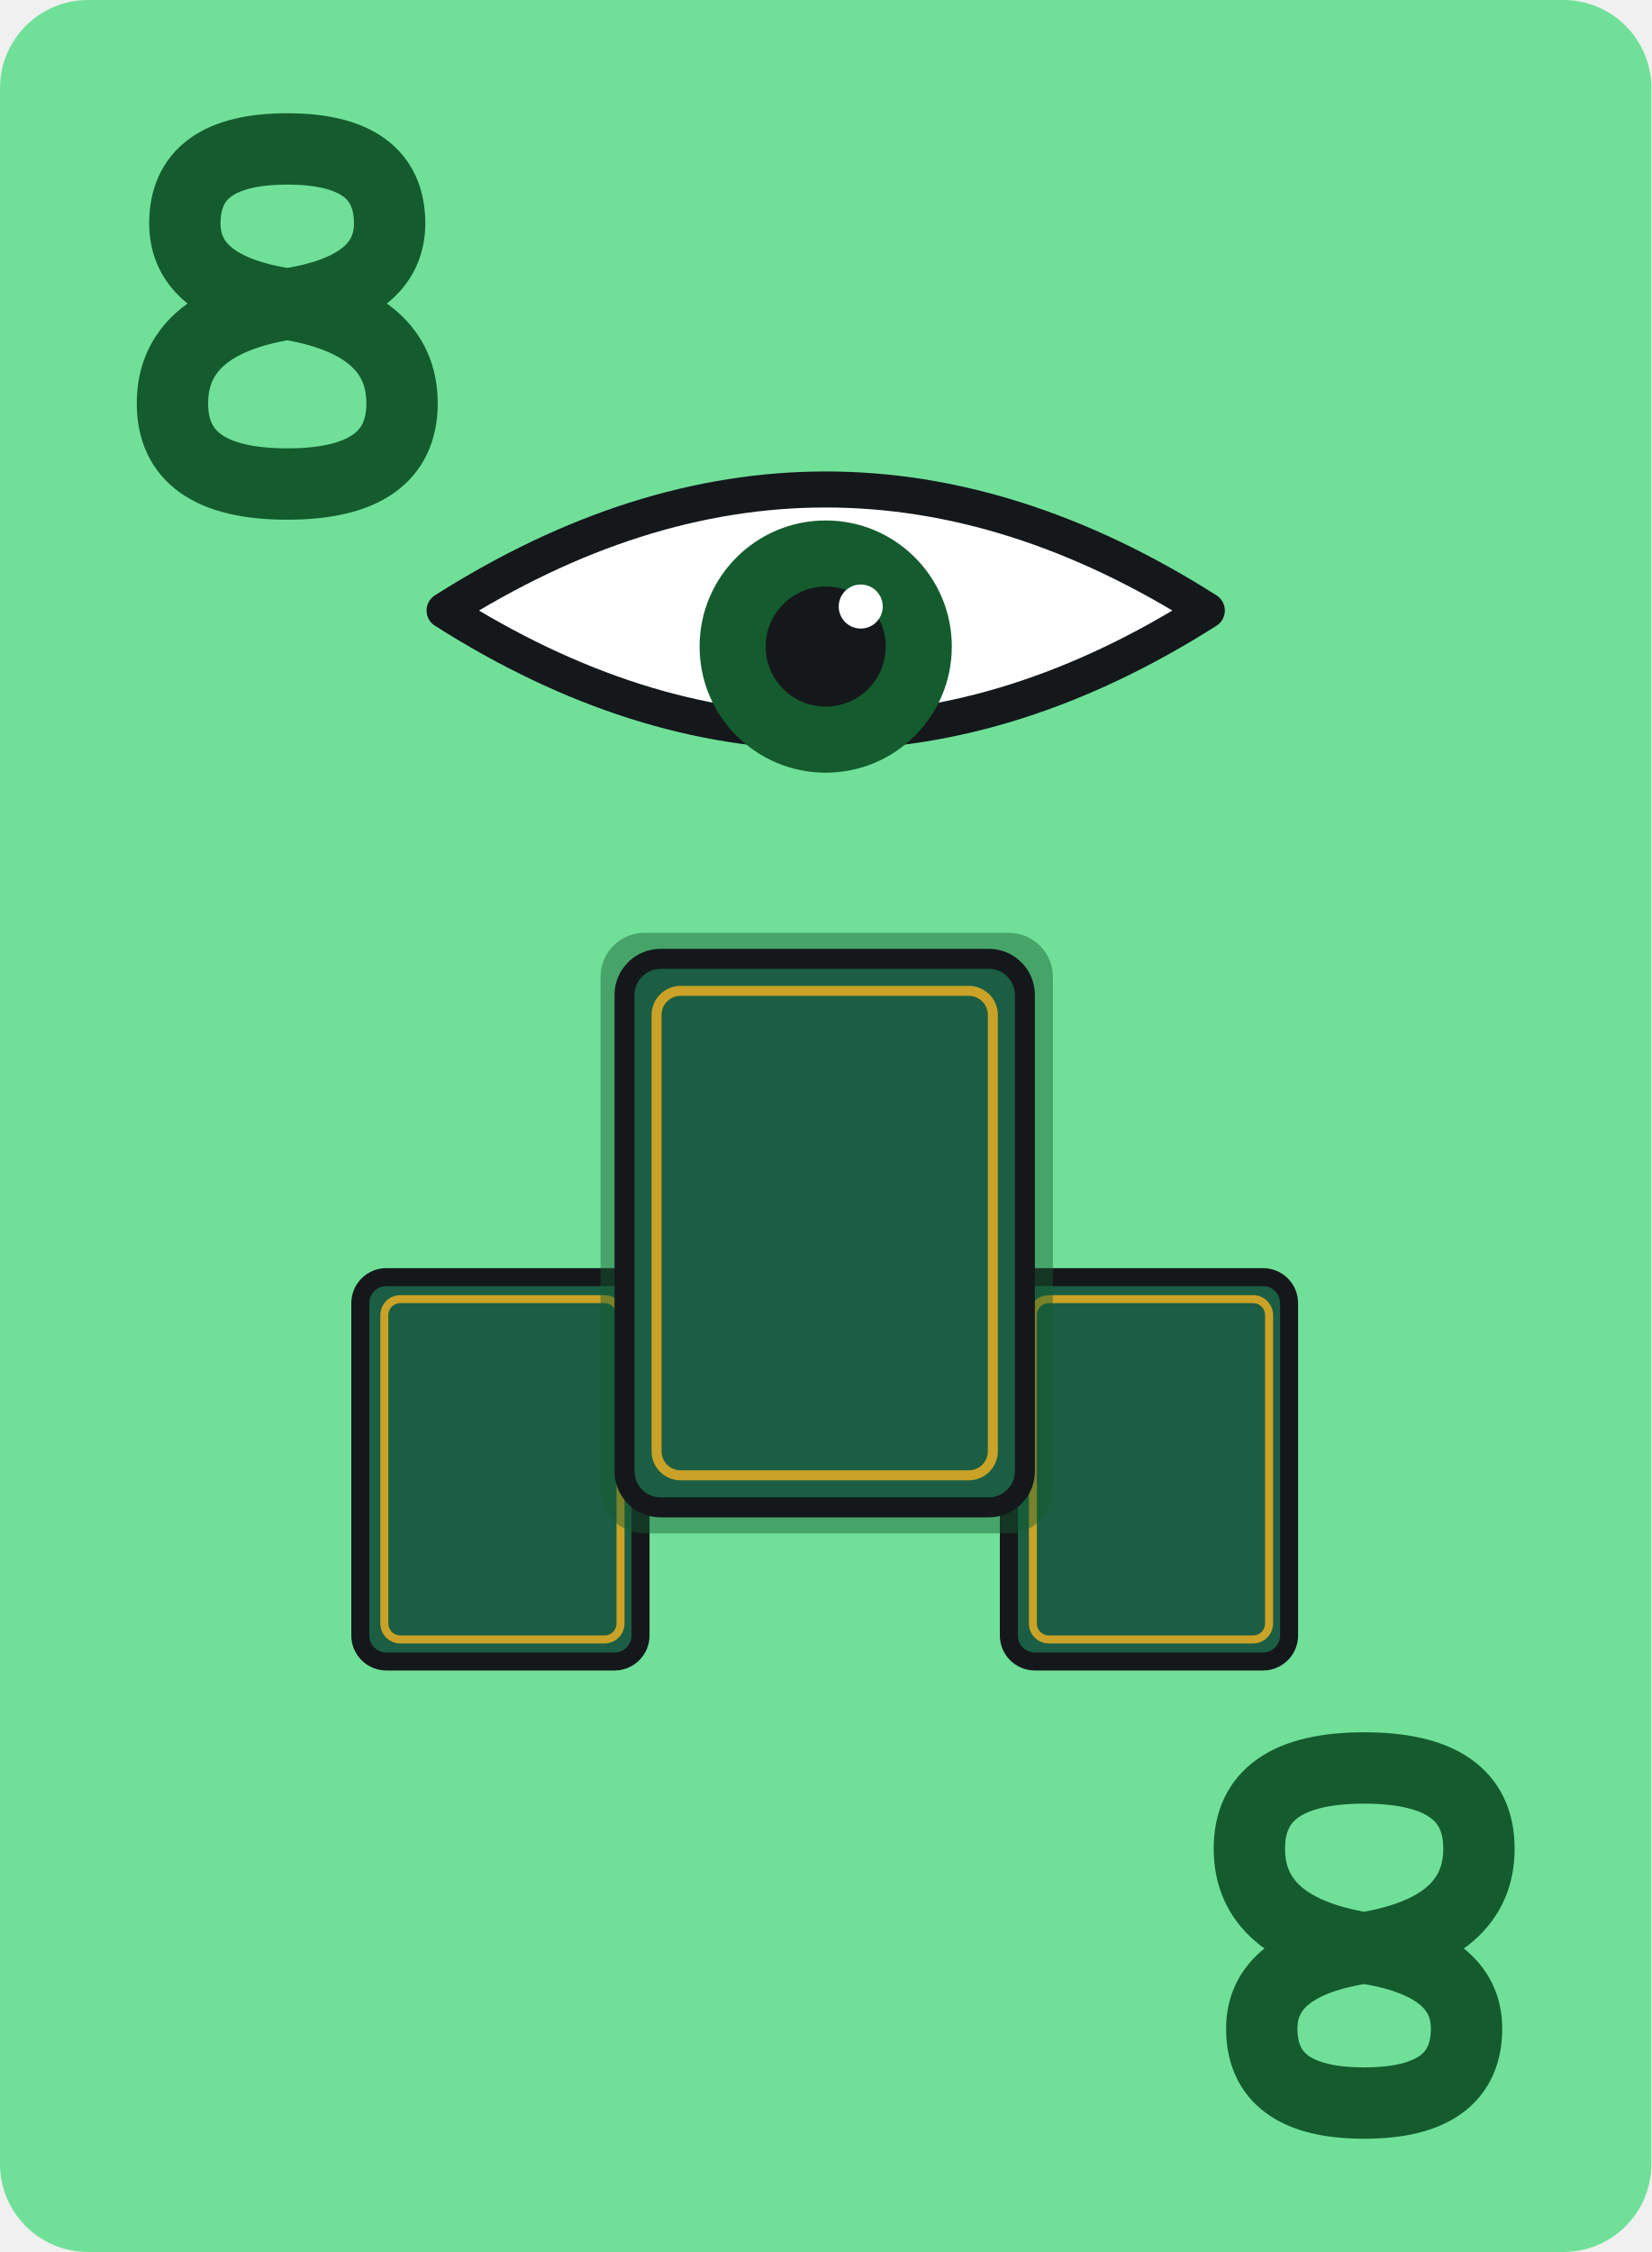
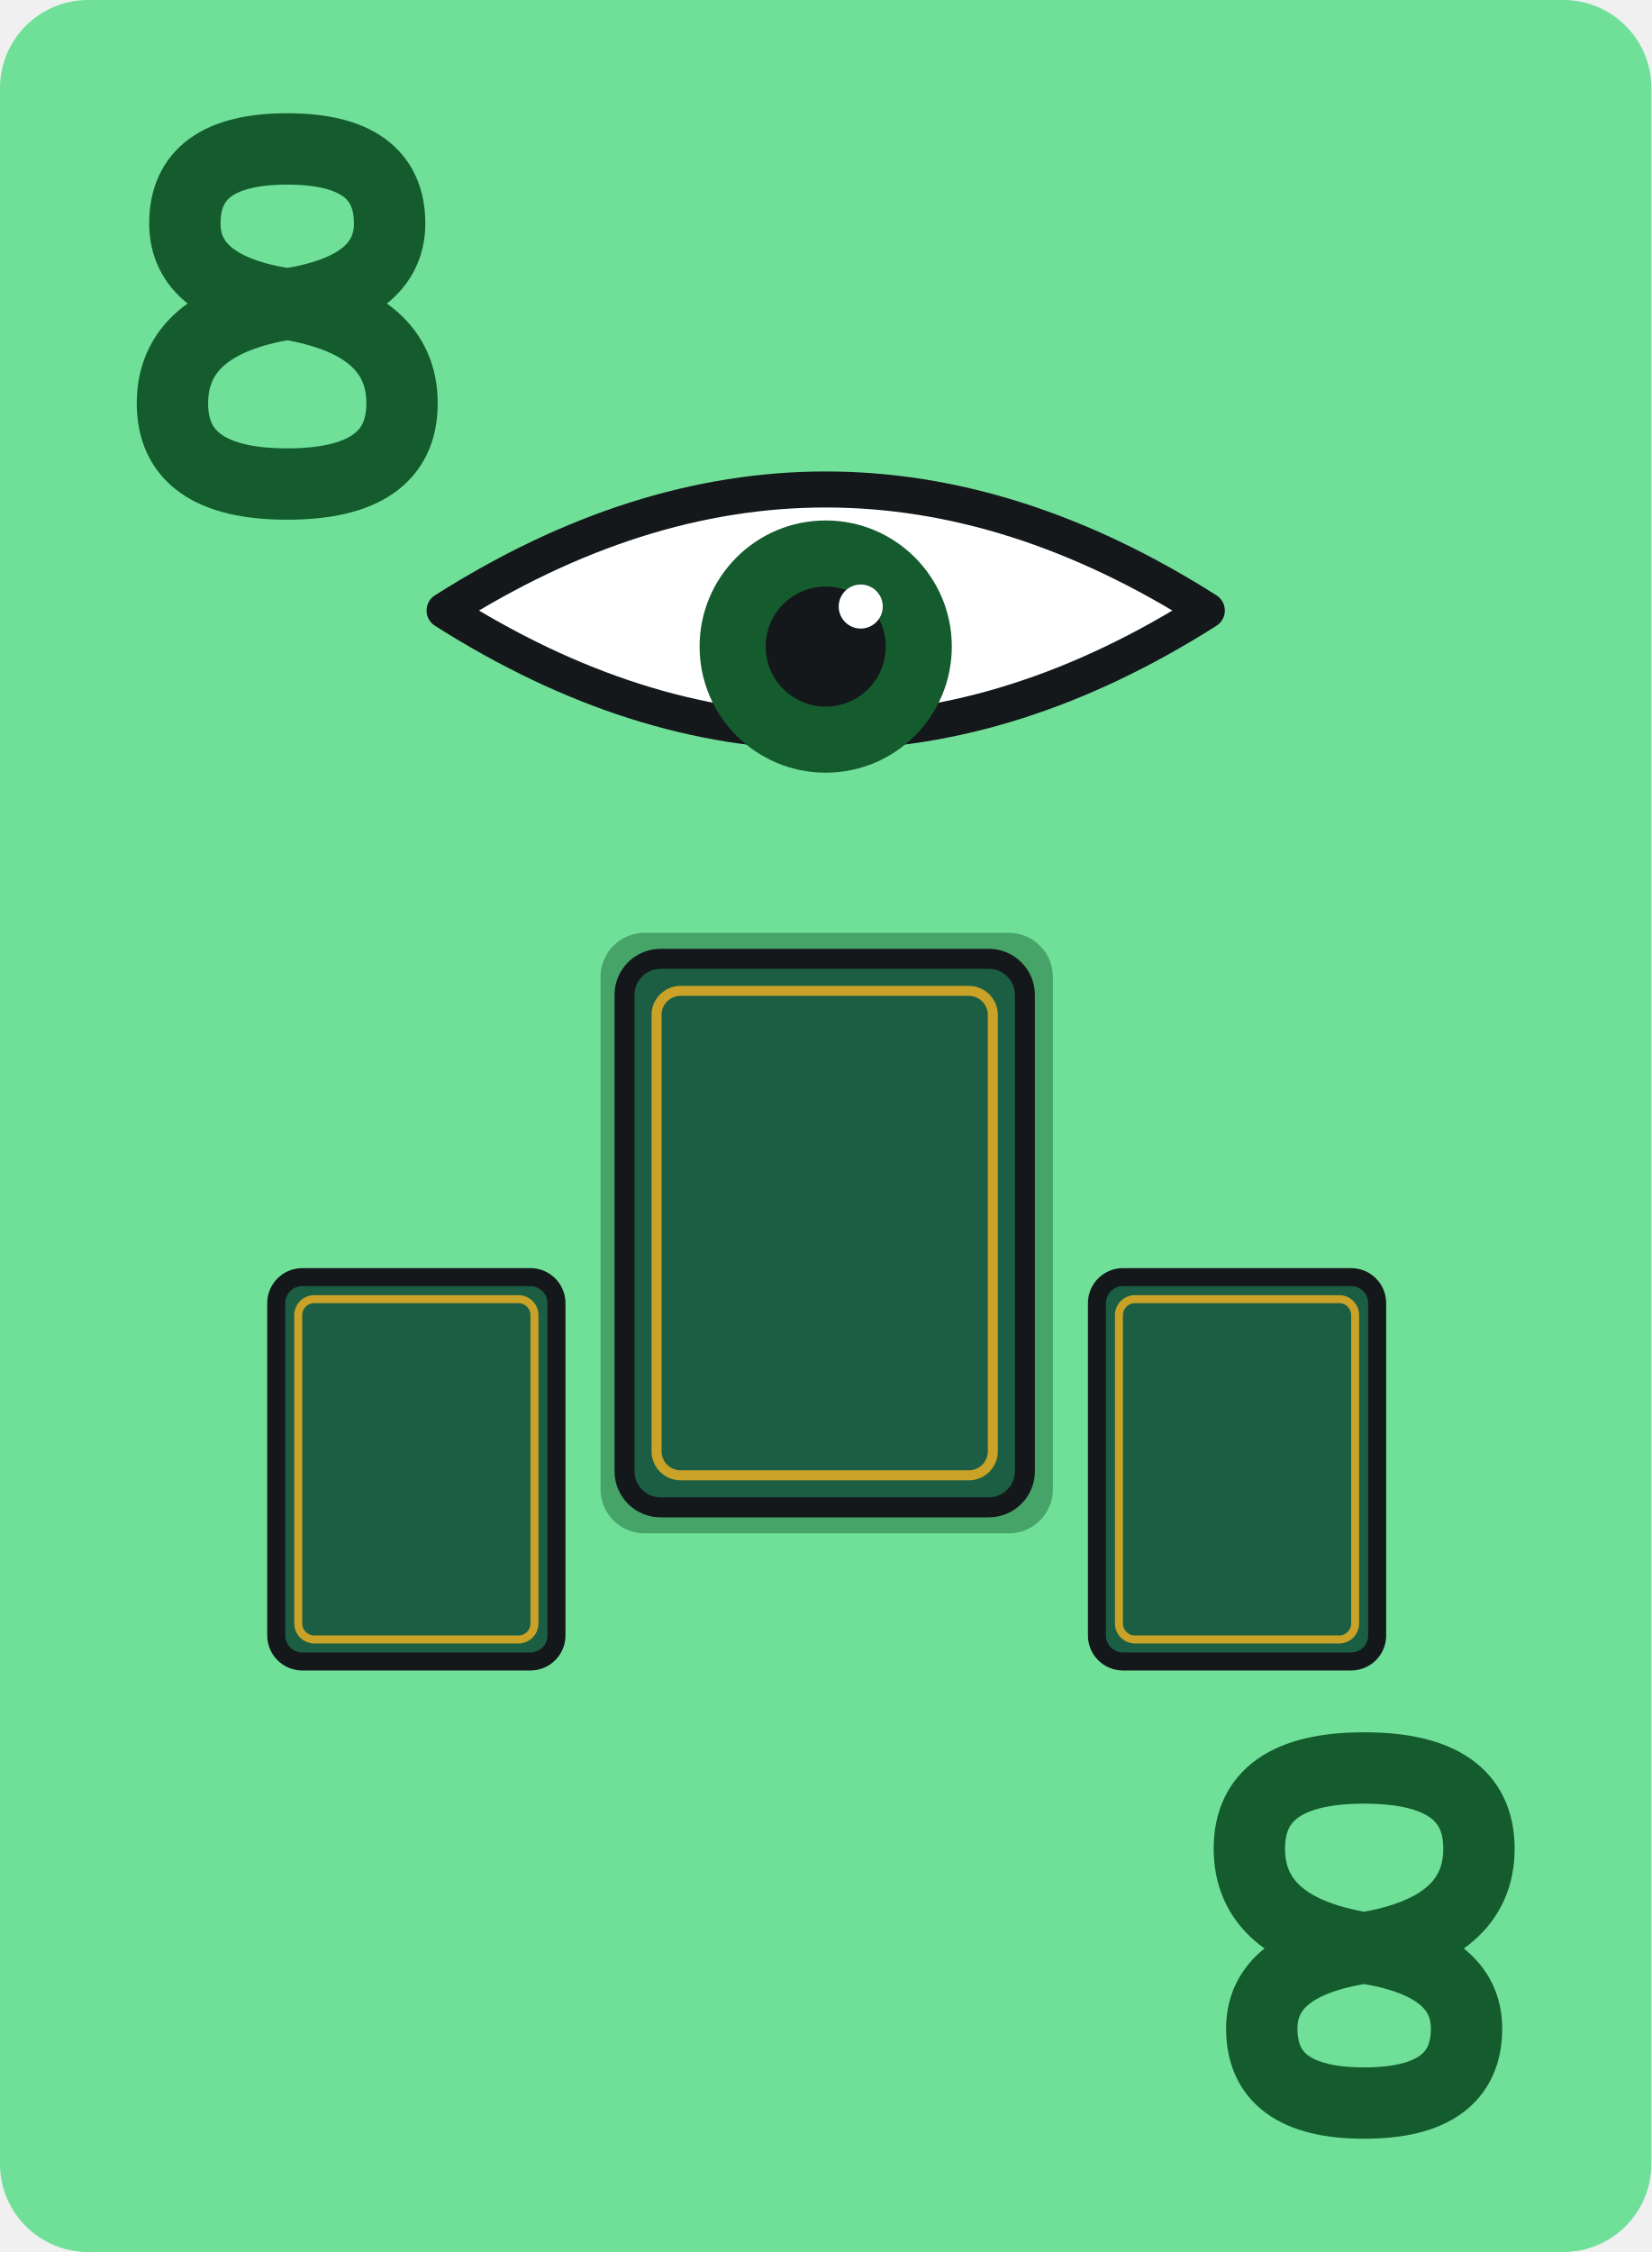
<svg xmlns="http://www.w3.org/2000/svg" viewBox="0 0 825 1125">
  <rect width="825" height="1125" rx="44" fill="#70E099" />
  <g transform="translate(66 62) scale(1.55)">
    <path d="M50 58 Q17 53 17 32 Q17 8 50 8 Q83 8 83 32 Q83 53 50 58 Q13 64 13 90 Q13 116 50 116 Q87 116 87 90 Q87 64 50 58" fill="none" stroke="#145C2E" stroke-width="23" stroke-linecap="round" stroke-linejoin="round" />
  </g>
  <g transform="rotate(180 412.5 562.5)">
    <g transform="translate(66 62) scale(1.55)">
      <path d="M50 58 Q17 53 17 32 Q17 8 50 8 Q83 8 83 32 Q83 53 50 58 Q13 64 13 90 Q13 116 50 116 Q87 116 87 90 Q87 64 50 58" fill="none" stroke="#145C2E" stroke-width="23" stroke-linecap="round" stroke-linejoin="round" />
    </g>
  </g>
-   <rect x="180" y="638" width="140" height="192" rx="13" fill="#1B5E43" stroke="#14181B" stroke-width="9" />
-   <rect x="192" y="649" width="118" height="170" rx="8" fill="none" stroke="#C9A227" stroke-width="4" />
-   <rect x="504" y="638" width="140" height="192" rx="13" fill="#1B5E43" stroke="#14181B" stroke-width="9" />
-   <rect x="516" y="649" width="118" height="170" rx="8" fill="none" stroke="#C9A227" stroke-width="4" />
+   <rect x="138" y="638" width="140" height="192" rx="13" fill="#1B5E43" stroke="#14181B" stroke-width="9" />
+   <rect x="149" y="649" width="118" height="170" rx="8" fill="none" stroke="#C9A227" stroke-width="4" />
+   <rect x="548" y="638" width="140" height="192" rx="13" fill="#1B5E43" stroke="#14181B" stroke-width="9" />
+   <rect x="559" y="649" width="118" height="170" rx="8" fill="none" stroke="#C9A227" stroke-width="4" />
  <rect x="300" y="466" width="226" height="300" rx="22" fill="#145C2E" opacity="0.45" />
  <rect x="312" y="479" width="200" height="274" rx="18" fill="#1B5E43" stroke="#14181B" stroke-width="10" />
  <rect x="328" y="495" width="168" height="242" rx="12" fill="none" stroke="#C9A227" stroke-width="5" />
  <path d="M 222.1,305 Q 412.5,184.04 602.9,305 Q 412.5,425.96 222.1,305 Z" fill="#FFFFFF" stroke="#14181B" stroke-width="18" stroke-linejoin="round" />
  <circle cx="412.5" cy="323" r="63" fill="#145C2E" />
  <circle cx="412.5" cy="323" r="30" fill="#14181B" />
  <circle cx="430" cy="303" r="11" fill="#FFFFFF" />
</svg>
